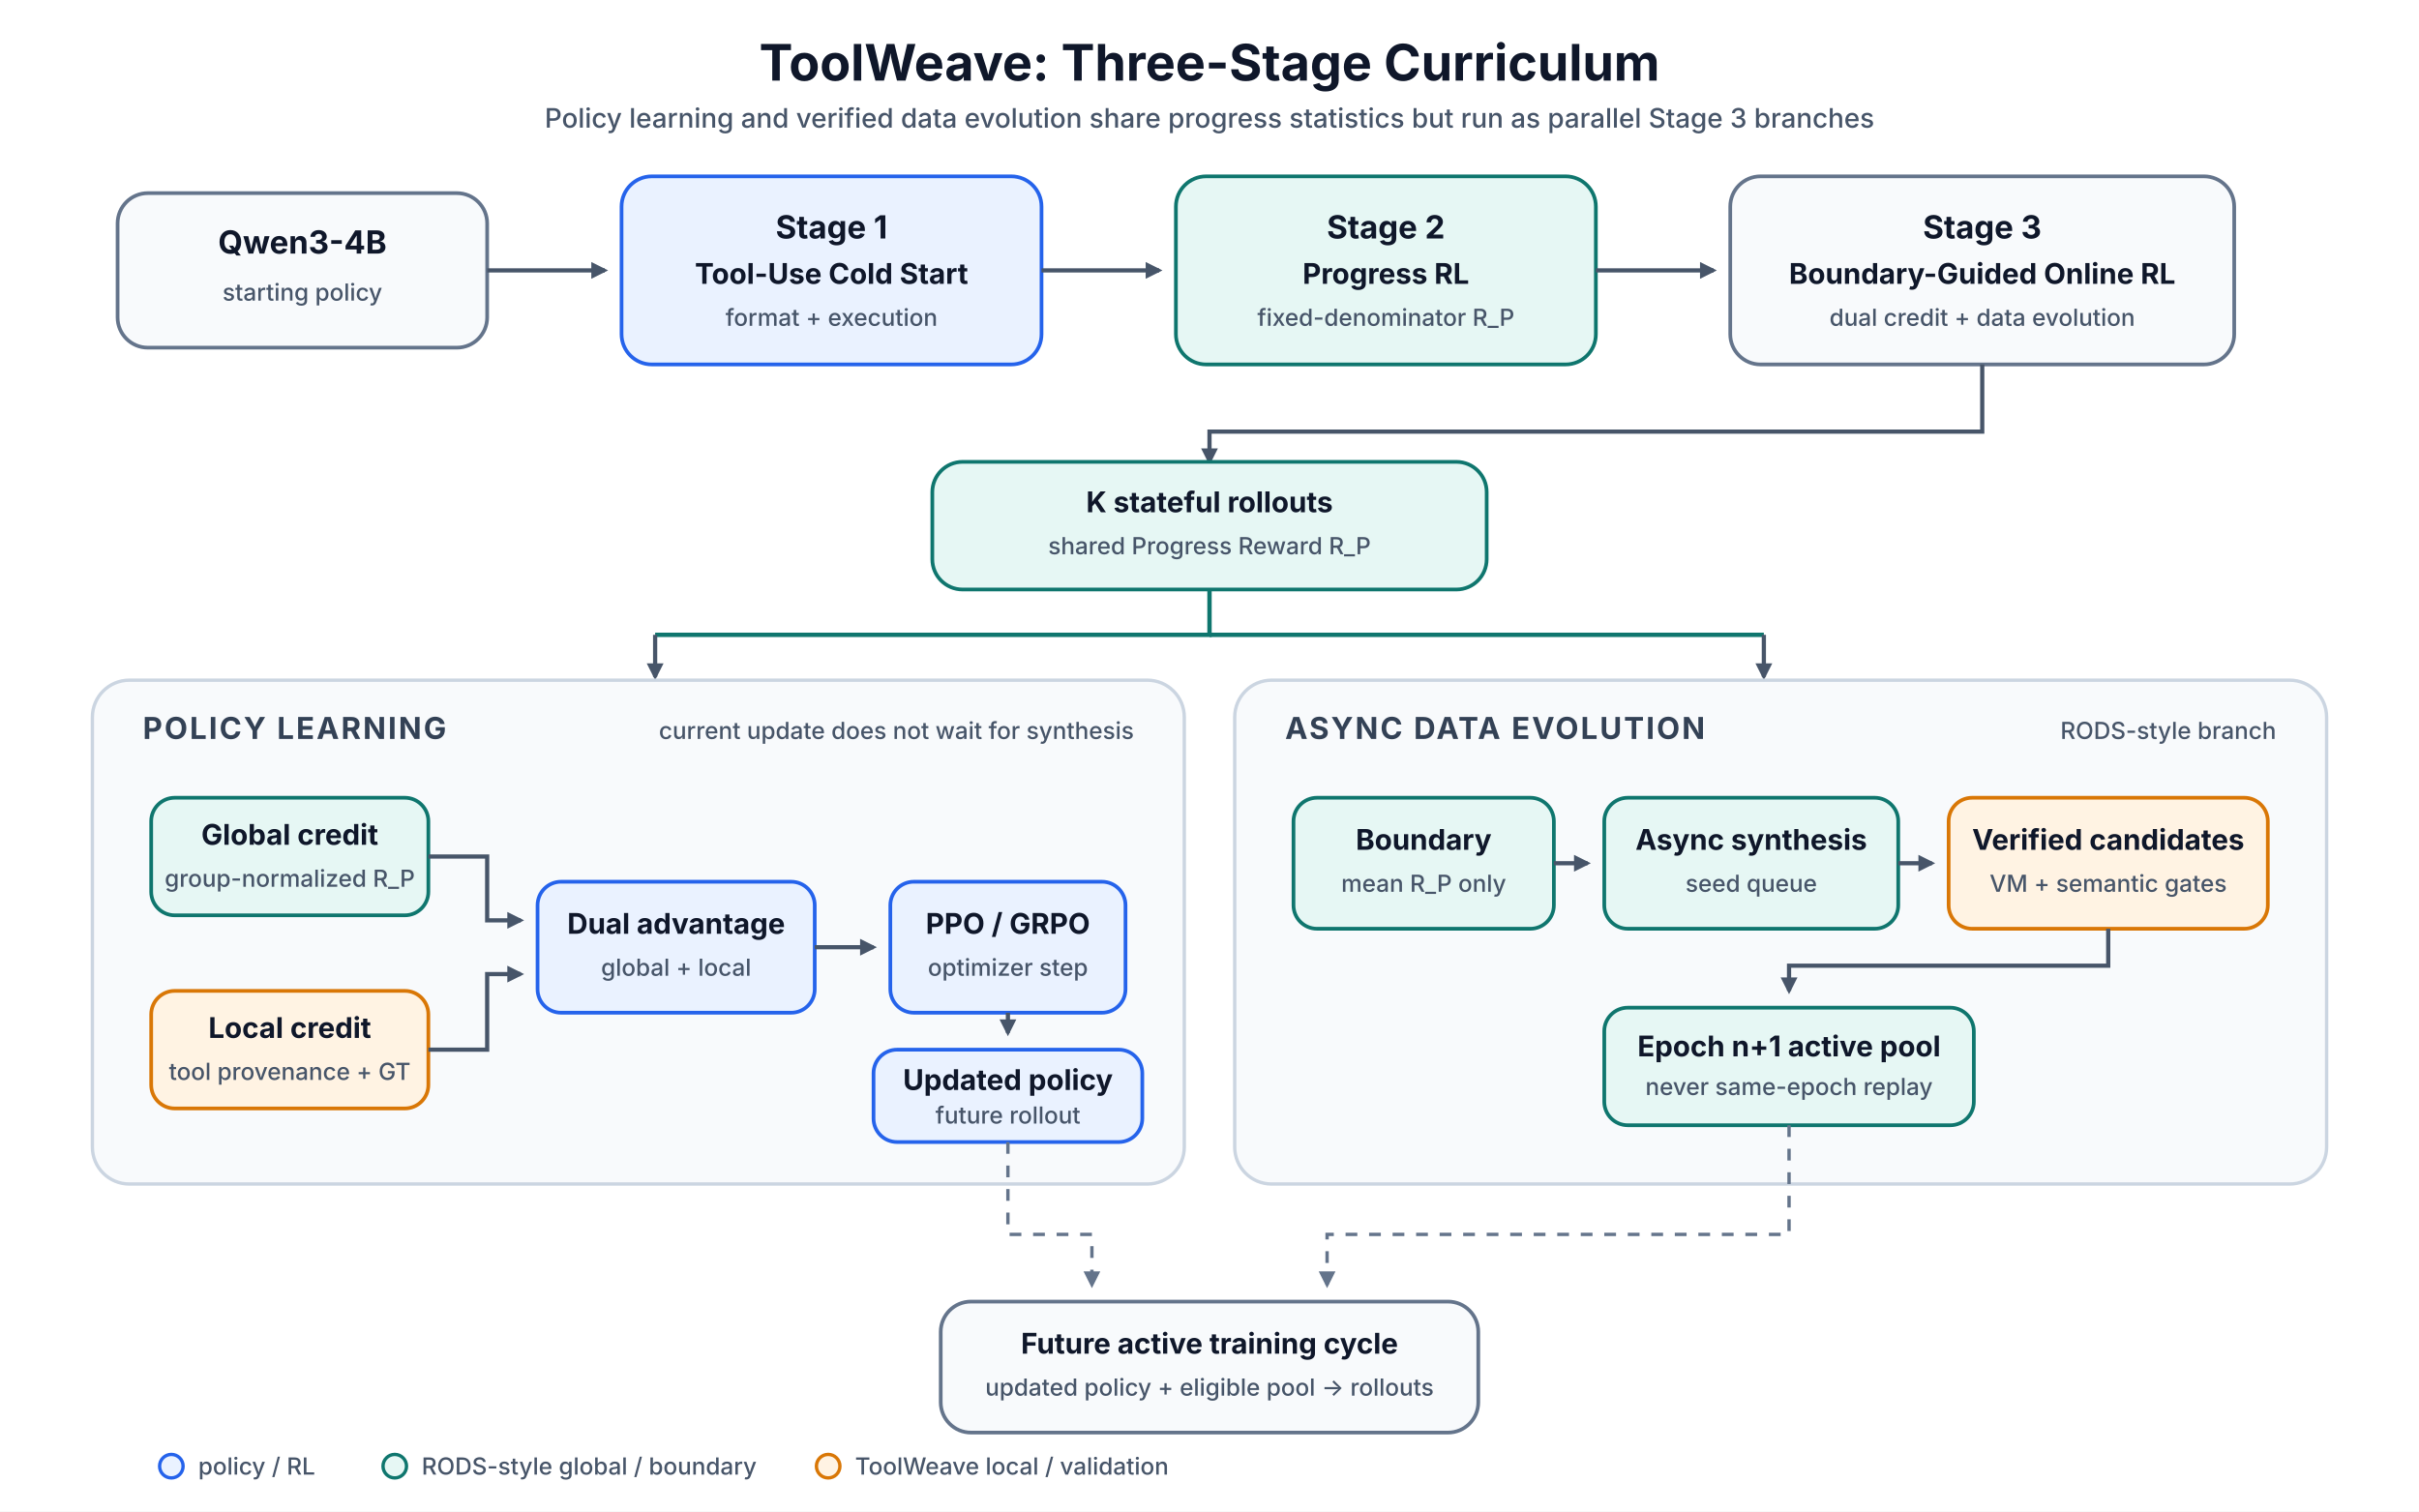
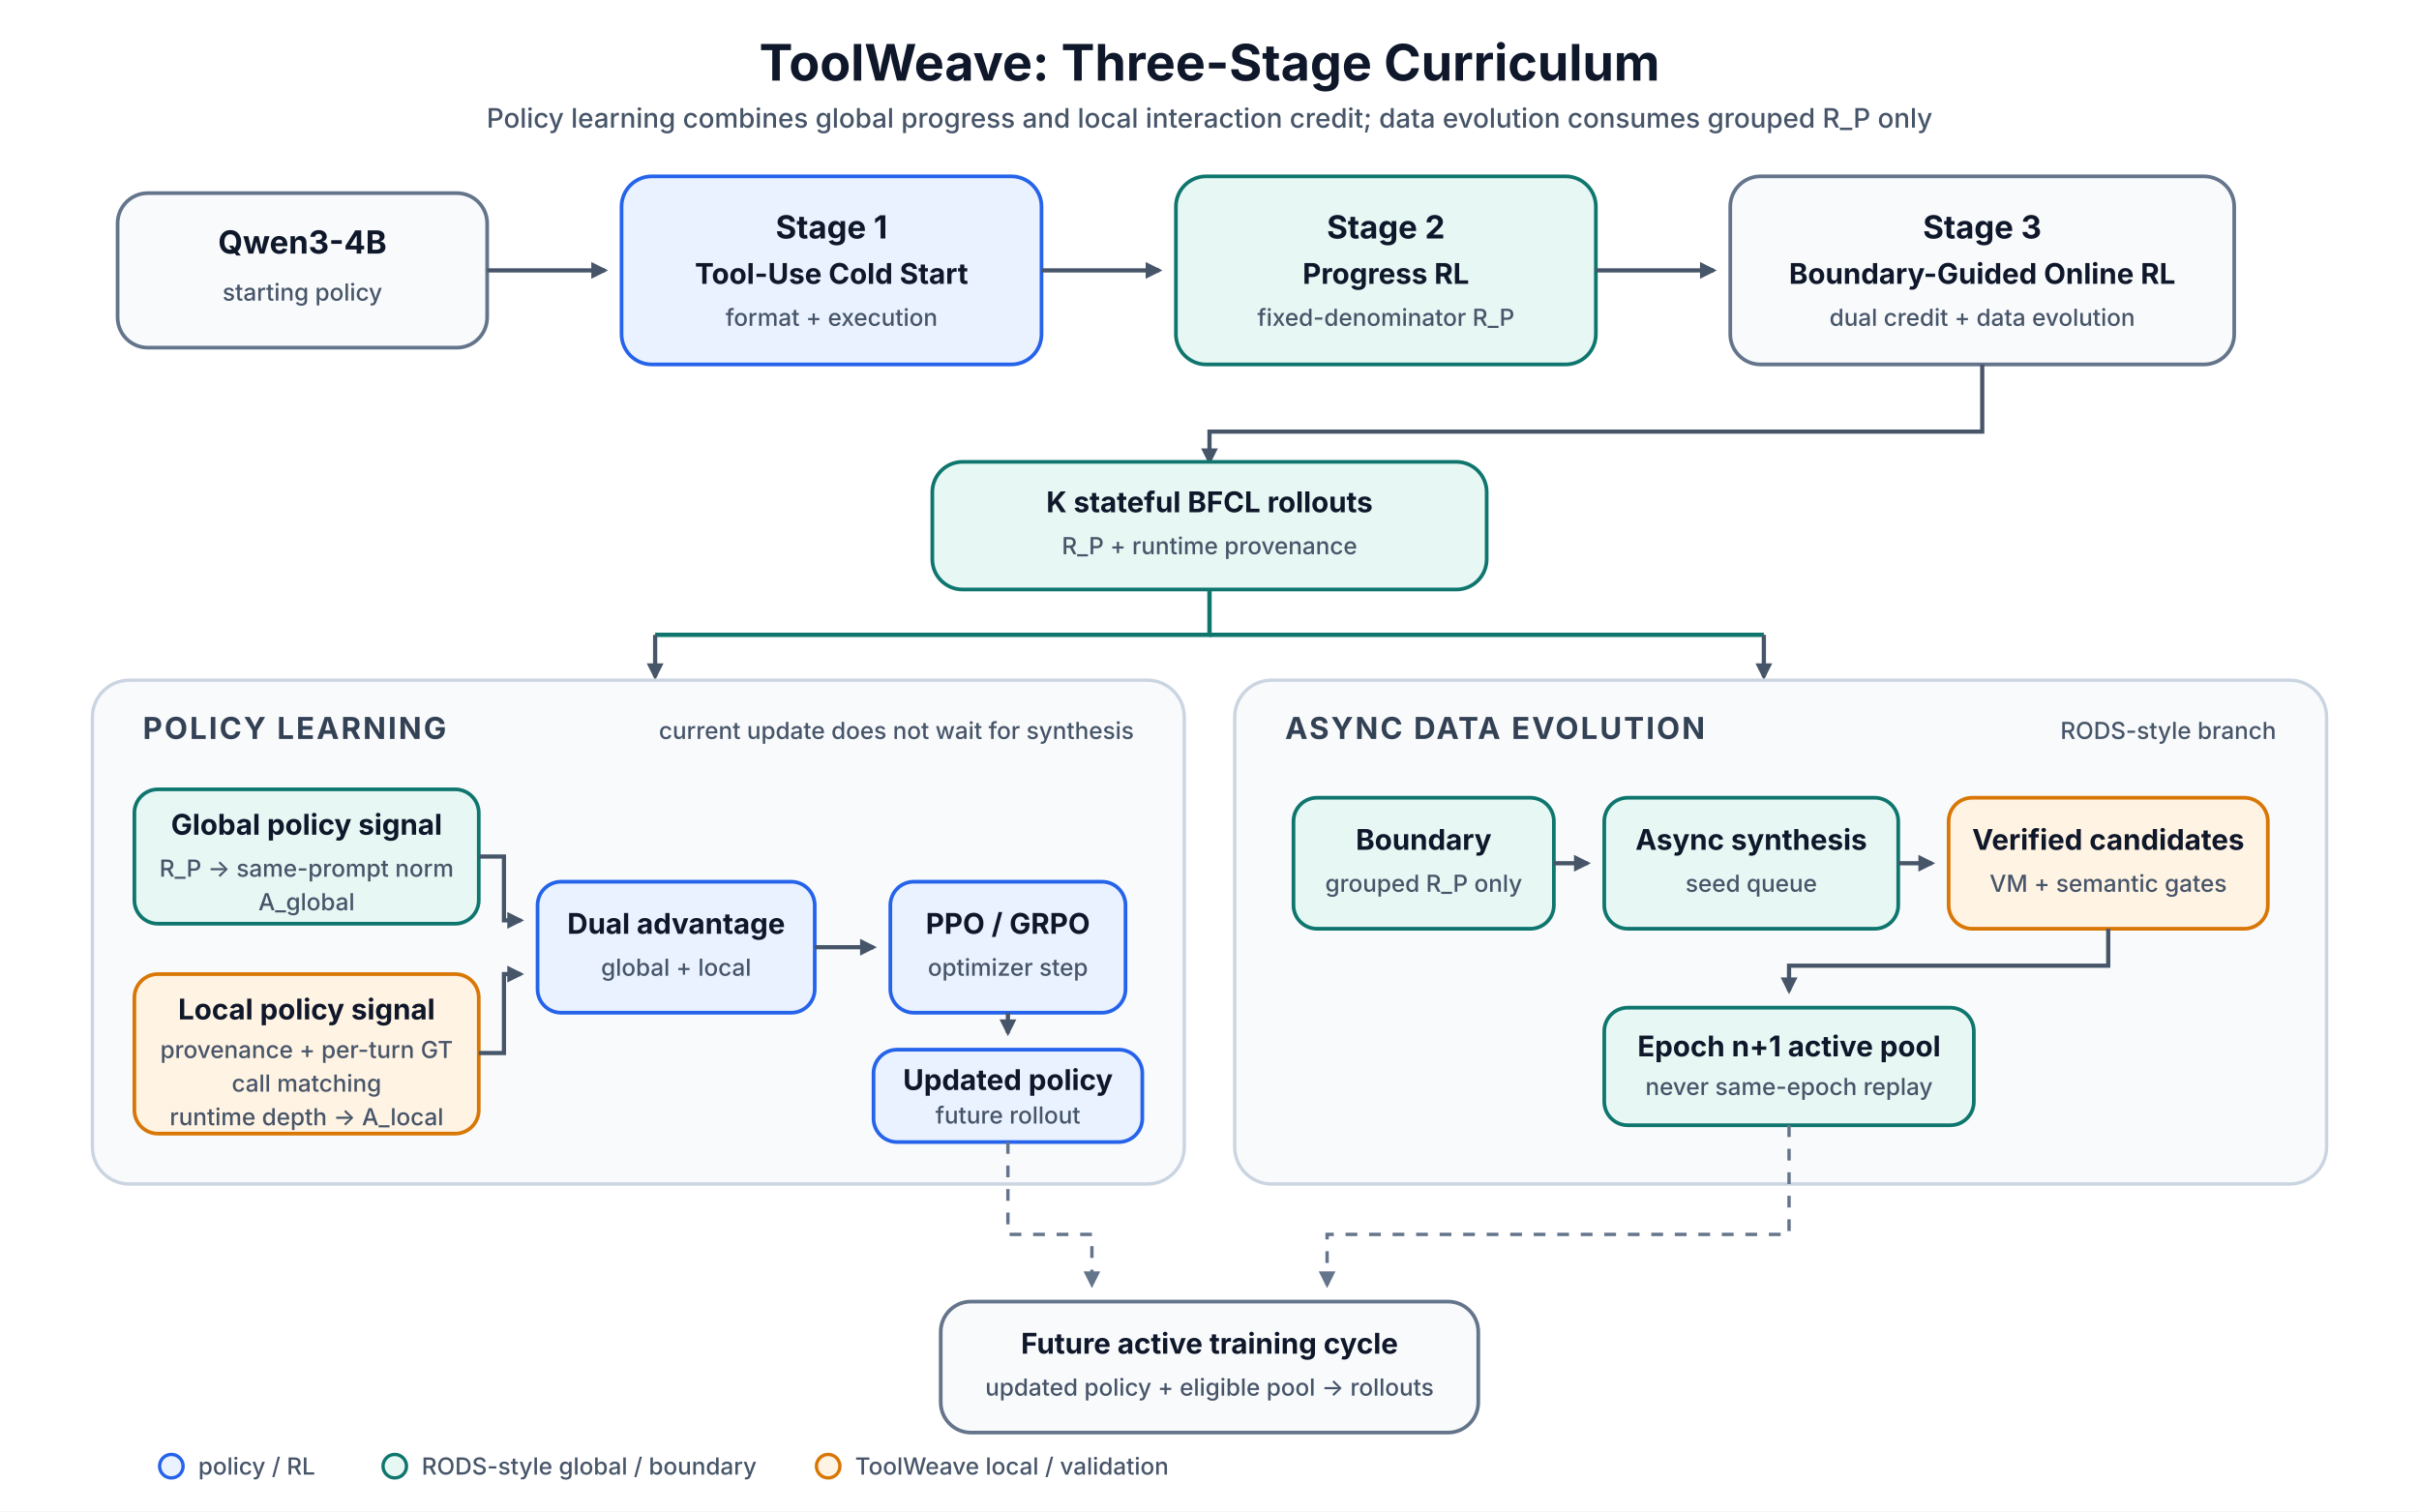
<svg xmlns="http://www.w3.org/2000/svg" width="1440" height="900" viewBox="0 0 1440 900" role="img" aria-labelledby="title desc">
  <defs>
    <style>
      .bg { fill: #ffffff; }
      .panel { fill: #f8fafc; stroke: #cbd5e1; stroke-width: 2; }
      .neutral { fill: #f8fafc; stroke: #64748b; stroke-width: 2.2; }
      .policy { fill: #eaf2ff; stroke: #2563eb; stroke-width: 2.2; }
      .rods { fill: #e6f7f4; stroke: #0f766e; stroke-width: 2.2; }
      .toolweave { fill: #fff3e3; stroke: #d97706; stroke-width: 2.2; }
      .title { font-family: Inter, Arial, sans-serif; font-size: 30px; font-weight: 700; fill: #0f172a; }
      .subtitle { font-family: Inter, Arial, sans-serif; font-size: 16px; font-weight: 500; fill: #475569; }
      .stage { font-family: Inter, Arial, sans-serif; font-size: 19px; font-weight: 700; fill: #0f172a; }
      .label { font-family: Inter, Arial, sans-serif; font-size: 17px; font-weight: 650; fill: #0f172a; }
      .small { font-family: Inter, Arial, sans-serif; font-size: 14px; font-weight: 500; fill: #475569; }
      .lane { font-family: Inter, Arial, sans-serif; font-size: 18px; font-weight: 750; letter-spacing: 1.2px; fill: #334155; }
      .arrow { fill: none; stroke: #475569; stroke-width: 2.5; marker-end: url(#arrow); }
      .branch { fill: none; stroke: #0f766e; stroke-width: 2.6; }
      .dash { fill: none; stroke: #64748b; stroke-width: 2; stroke-dasharray: 7 7; marker-end: url(#arrowSoft); }
    </style>
    <marker id="arrow" viewBox="0 0 10 10" markerWidth="10" markerHeight="10" refX="8" refY="5" orient="auto" markerUnits="userSpaceOnUse">
      <path d="M0,0 L10,5 L0,10 Z" fill="#475569" />
    </marker>
    <marker id="arrowSoft" viewBox="0 0 10 10" markerWidth="10" markerHeight="10" refX="8" refY="5" orient="auto" markerUnits="userSpaceOnUse">
      <path d="M0,0 L10,5 L0,10 Z" fill="#64748b" />
    </marker>
  </defs>
  <rect class="bg" x="0" y="0" width="1440" height="900" />
  <text class="title" x="720" y="48" text-anchor="middle">ToolWeave: Three-Stage Curriculum</text>
-   <text class="subtitle" x="720" y="76" text-anchor="middle">Policy learning and verified data evolution share progress statistics but run as parallel Stage 3 branches</text>
+   <text class="subtitle" x="720" y="76" text-anchor="middle">Policy learning combines global progress and local interaction credit; data evolution consumes grouped R_P only</text>
  <rect class="neutral" x="70" y="115" rx="18" ry="18" width="220" height="92" />
  <text class="stage" x="180" y="151" text-anchor="middle">Qwen3-4B</text>
  <text class="small" x="180" y="179" text-anchor="middle">starting policy</text>
  <rect class="policy" x="370" y="105" rx="18" ry="18" width="250" height="112" />
  <text class="stage" x="495" y="142" text-anchor="middle">Stage 1</text>
  <text class="label" x="495" y="169" text-anchor="middle">Tool-Use Cold Start</text>
  <text class="small" x="495" y="194" text-anchor="middle">format + execution</text>
  <rect class="rods" x="700" y="105" rx="18" ry="18" width="250" height="112" />
  <text class="stage" x="825" y="142" text-anchor="middle">Stage 2</text>
  <text class="label" x="825" y="169" text-anchor="middle">Progress RL</text>
  <text class="small" x="825" y="194" text-anchor="middle">fixed-denominator R_P</text>
  <rect class="neutral" x="1030" y="105" rx="18" ry="18" width="300" height="112" />
  <text class="stage" x="1180" y="142" text-anchor="middle">Stage 3</text>
  <text class="label" x="1180" y="169" text-anchor="middle">Boundary-Guided Online RL</text>
  <text class="small" x="1180" y="194" text-anchor="middle">dual credit + data evolution</text>
  <path class="arrow" d="M290 161 H360" />
  <path class="arrow" d="M620 161 H690" />
  <path class="arrow" d="M950 161 H1020" />
  <path class="arrow" d="M1180 217 V257 H720 V275" />
  <rect class="rods" x="555" y="275" rx="18" ry="18" width="330" height="76" />
-   <text class="label" x="720" y="305" text-anchor="middle">K stateful rollouts</text>
-   <text class="small" x="720" y="330" text-anchor="middle">shared Progress Reward R_P</text>
+   <text class="label" x="720" y="305" text-anchor="middle">K stateful BFCL rollouts</text>
+   <text class="small" x="720" y="330" text-anchor="middle">R_P + runtime provenance</text>
  <path class="branch" d="M720 351 V378 H390" />
  <path class="branch" d="M720 378 H1050" />
  <path class="arrow" d="M390 378 V403" />
  <path class="arrow" d="M1050 378 V403" />
  <rect class="panel" x="55" y="405" rx="22" ry="22" width="650" height="300" />
  <text class="lane" x="85" y="440">POLICY LEARNING</text>
  <text class="small" x="675" y="440" text-anchor="end">current update does not wait for synthesis</text>
-   <rect class="rods" x="90" y="475" rx="14" ry="14" width="165" height="70" />
-   <text class="label" x="172.5" y="503" text-anchor="middle">Global credit</text>
-   <text class="small" x="172.5" y="528" text-anchor="middle">group-normalized R_P</text>
-   <rect class="toolweave" x="90" y="590" rx="14" ry="14" width="165" height="70" />
-   <text class="label" x="172.5" y="618" text-anchor="middle">Local credit</text>
-   <text class="small" x="172.5" y="643" text-anchor="middle">tool provenance + GT</text>
+   <rect class="rods" x="80" y="470" rx="14" ry="14" width="205" height="80" />
+   <text class="label" x="182.5" y="497" text-anchor="middle">Global policy signal</text>
+   <text class="small" x="182.5" y="522" text-anchor="middle">R_P → same-prompt norm</text>
+   <text class="small" x="182.5" y="542" text-anchor="middle">A_global</text>
+   <rect class="toolweave" x="80" y="580" rx="14" ry="14" width="205" height="95" />
+   <text class="label" x="182.5" y="607" text-anchor="middle">Local policy signal</text>
+   <text class="small" x="182.5" y="630" text-anchor="middle">provenance + per-turn GT</text>
+   <text class="small" x="182.5" y="650" text-anchor="middle">call matching</text>
+   <text class="small" x="182.5" y="670" text-anchor="middle">runtime depth → A_local</text>
  <rect class="policy" x="320" y="525" rx="14" ry="14" width="165" height="78" />
  <text class="label" x="402.5" y="556" text-anchor="middle">Dual advantage</text>
  <text class="small" x="402.5" y="581" text-anchor="middle">global + local</text>
-   <path class="arrow" d="M255 510 H290 V548 H310" />
-   <path class="arrow" d="M255 625 H290 V580 H310" />
+   <path class="arrow" d="M285 510 H300 V548 H310" />
+   <path class="arrow" d="M285 627 H300 V580 H310" />
  <rect class="policy" x="530" y="525" rx="14" ry="14" width="140" height="78" />
  <text class="label" x="600" y="556" text-anchor="middle">PPO / GRPO</text>
  <text class="small" x="600" y="581" text-anchor="middle">optimizer step</text>
  <path class="arrow" d="M485 564 H520" />
  <rect class="policy" x="520" y="625" rx="14" ry="14" width="160" height="55" />
  <text class="label" x="600" y="649" text-anchor="middle">Updated policy</text>
  <text class="small" x="600" y="669" text-anchor="middle">future rollout</text>
  <path class="arrow" d="M600 603 V615" />
  <rect class="panel" x="735" y="405" rx="22" ry="22" width="650" height="300" />
  <text class="lane" x="765" y="440">ASYNC DATA EVOLUTION</text>
  <text class="small" x="1355" y="440" text-anchor="end">RODS-style branch</text>
  <rect class="rods" x="770" y="475" rx="14" ry="14" width="155" height="78" />
  <text class="label" x="847.5" y="506" text-anchor="middle">Boundary</text>
-   <text class="small" x="847.5" y="531" text-anchor="middle">mean R_P only</text>
+   <text class="small" x="847.5" y="531" text-anchor="middle">grouped R_P only</text>
  <rect class="rods" x="955" y="475" rx="14" ry="14" width="175" height="78" />
  <text class="label" x="1042.5" y="506" text-anchor="middle">Async synthesis</text>
  <text class="small" x="1042.5" y="531" text-anchor="middle">seed queue</text>
  <rect class="toolweave" x="1160" y="475" rx="14" ry="14" width="190" height="78" />
  <text class="label" x="1255" y="506" text-anchor="middle">Verified candidates</text>
  <text class="small" x="1255" y="531" text-anchor="middle">VM + semantic gates</text>
  <path class="arrow" d="M925 514 H945" />
  <path class="arrow" d="M1130 514 H1150" />
  <rect class="rods" x="955" y="600" rx="14" ry="14" width="220" height="70" />
  <text class="label" x="1065" y="629" text-anchor="middle">Epoch n+1 active pool</text>
  <text class="small" x="1065" y="652" text-anchor="middle">never same-epoch replay</text>
  <path class="arrow" d="M1255 553 V575 H1065 V590" />
  <rect class="neutral" x="560" y="775" rx="18" ry="18" width="320" height="78" />
  <text class="label" x="720" y="806" text-anchor="middle">Future active training cycle</text>
  <text class="small" x="720" y="831" text-anchor="middle">updated policy + eligible pool → rollouts</text>
  <path class="dash" d="M600 680 V735 H650 V765" />
  <path class="dash" d="M1065 670 V735 H790 V765" />
  <circle cx="102" cy="873" r="7" fill="#eaf2ff" stroke="#2563eb" stroke-width="2" />
  <text class="small" x="118" y="878">policy / RL</text>
  <circle cx="235" cy="873" r="7" fill="#e6f7f4" stroke="#0f766e" stroke-width="2" />
  <text class="small" x="251" y="878">RODS-style global / boundary</text>
  <circle cx="493" cy="873" r="7" fill="#fff3e3" stroke="#d97706" stroke-width="2" />
  <text class="small" x="509" y="878">ToolWeave local / validation</text>
</svg>
